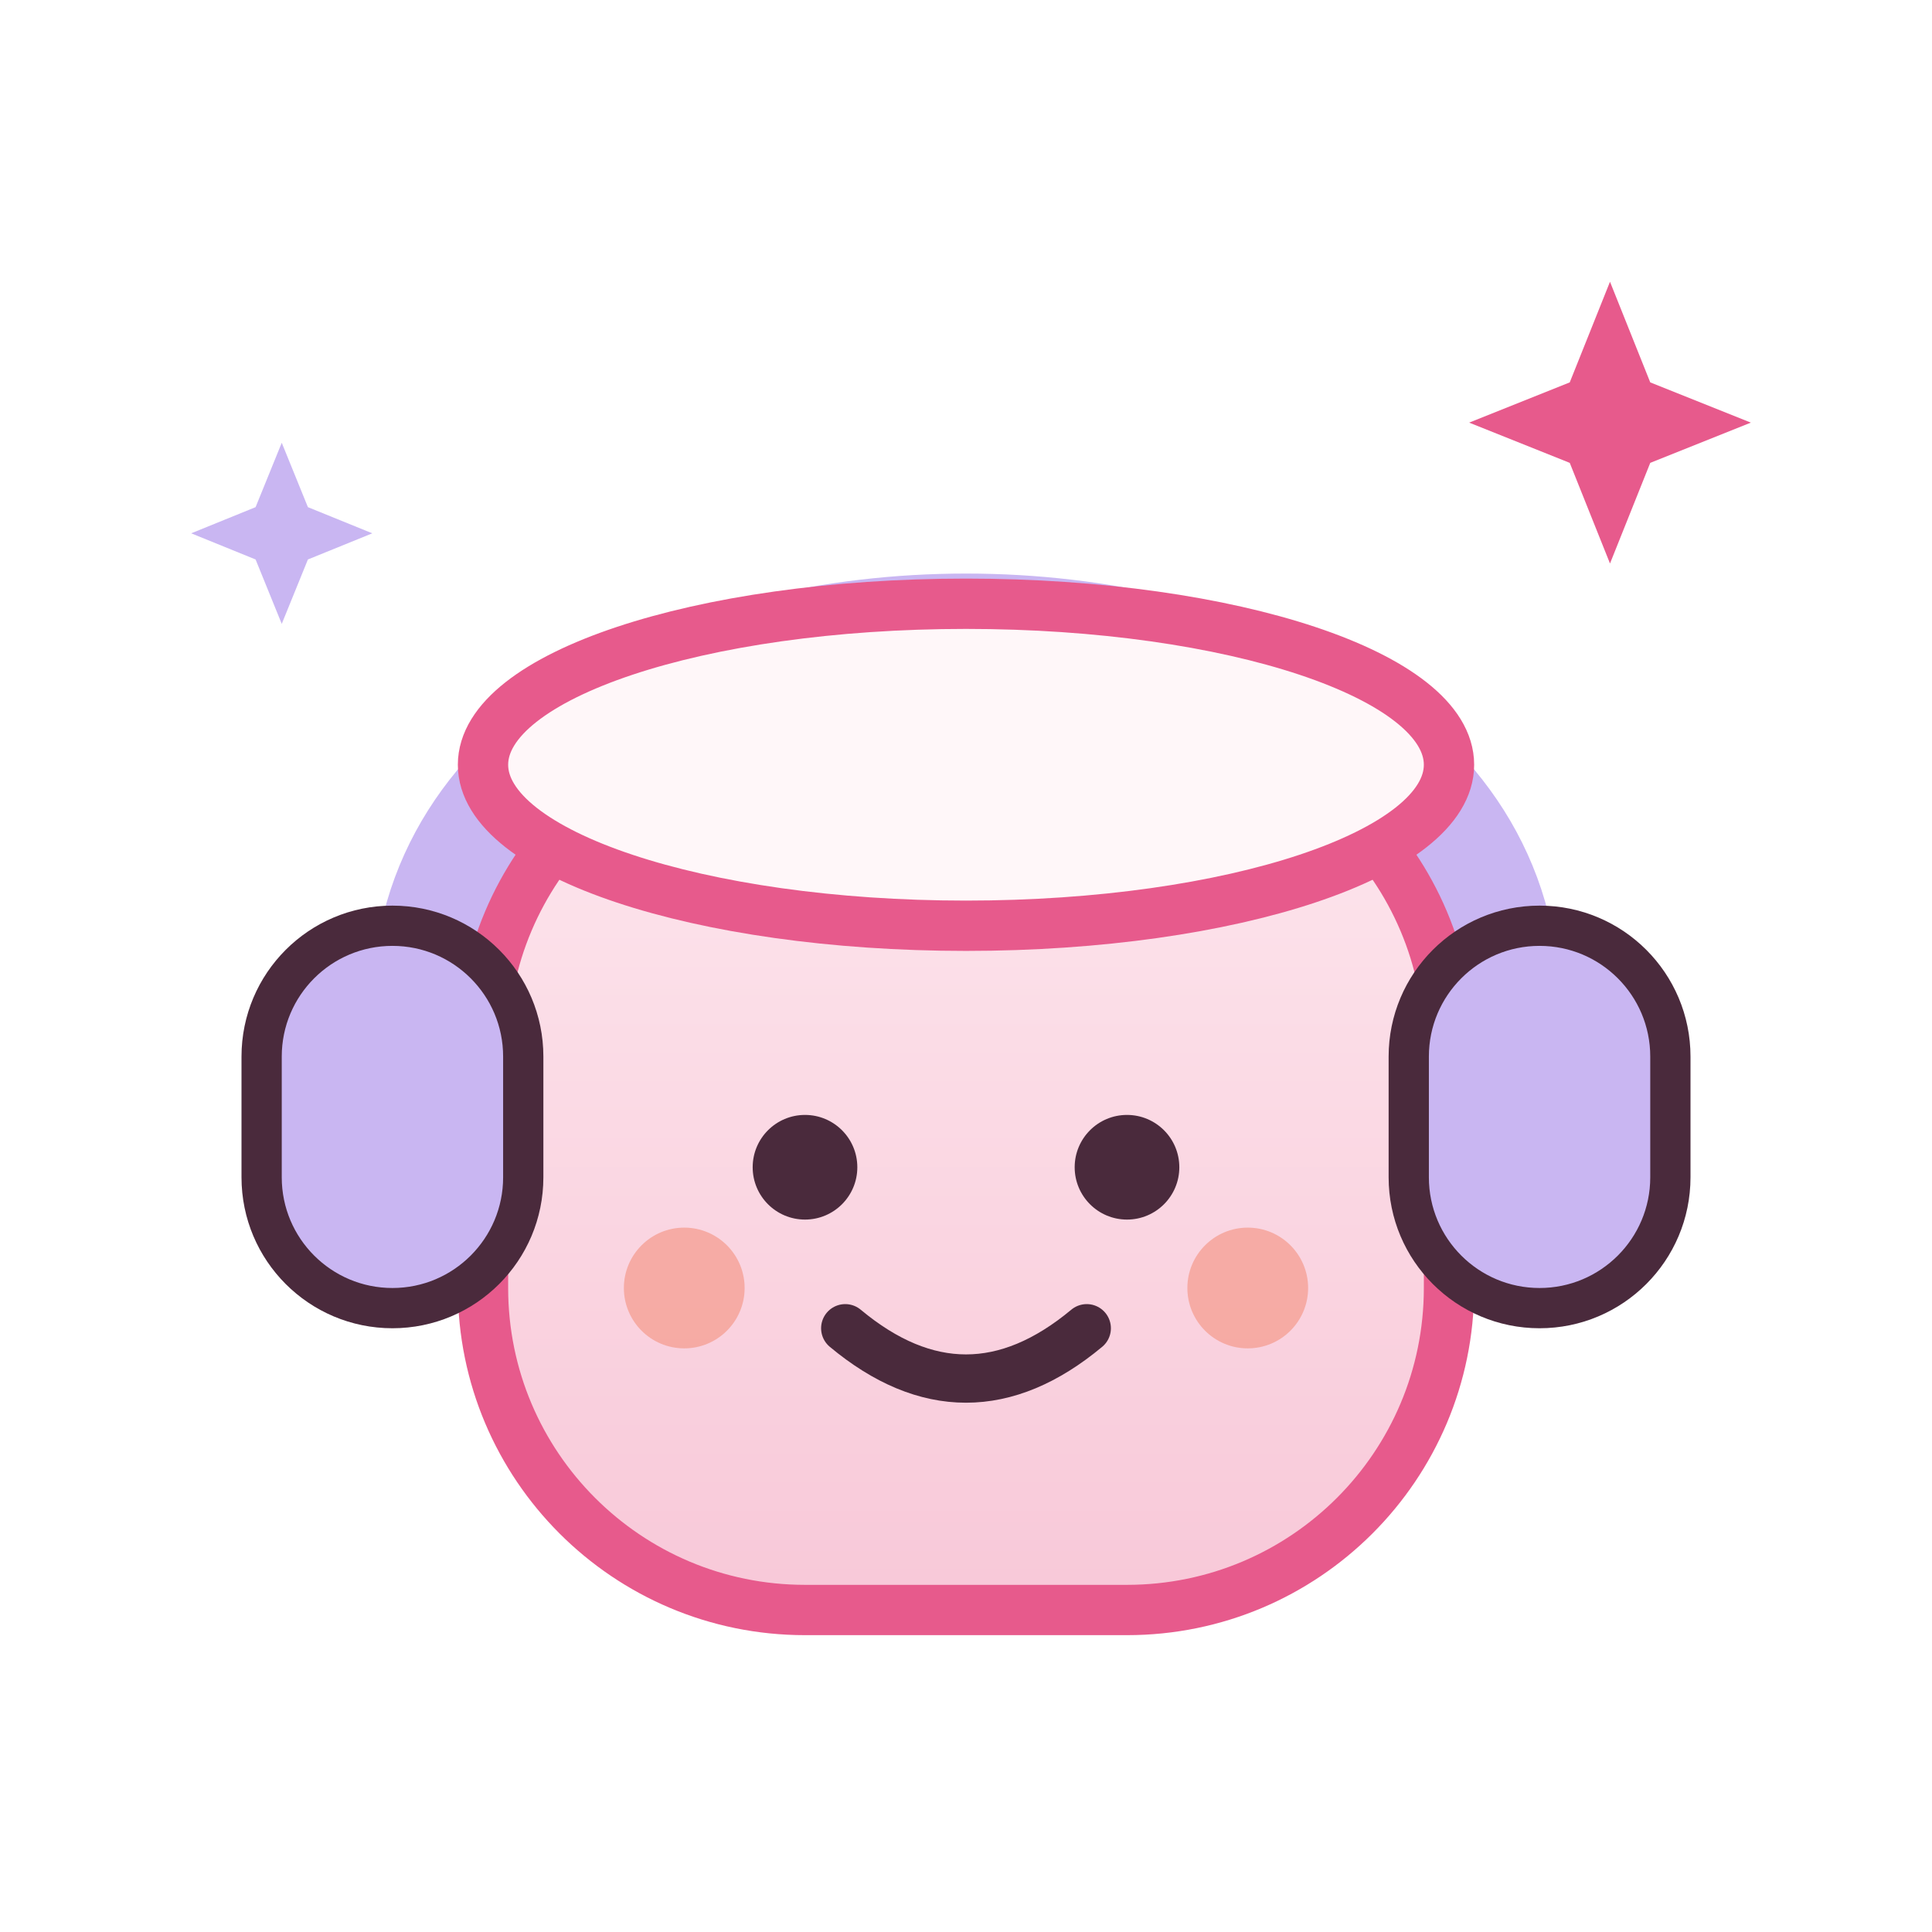
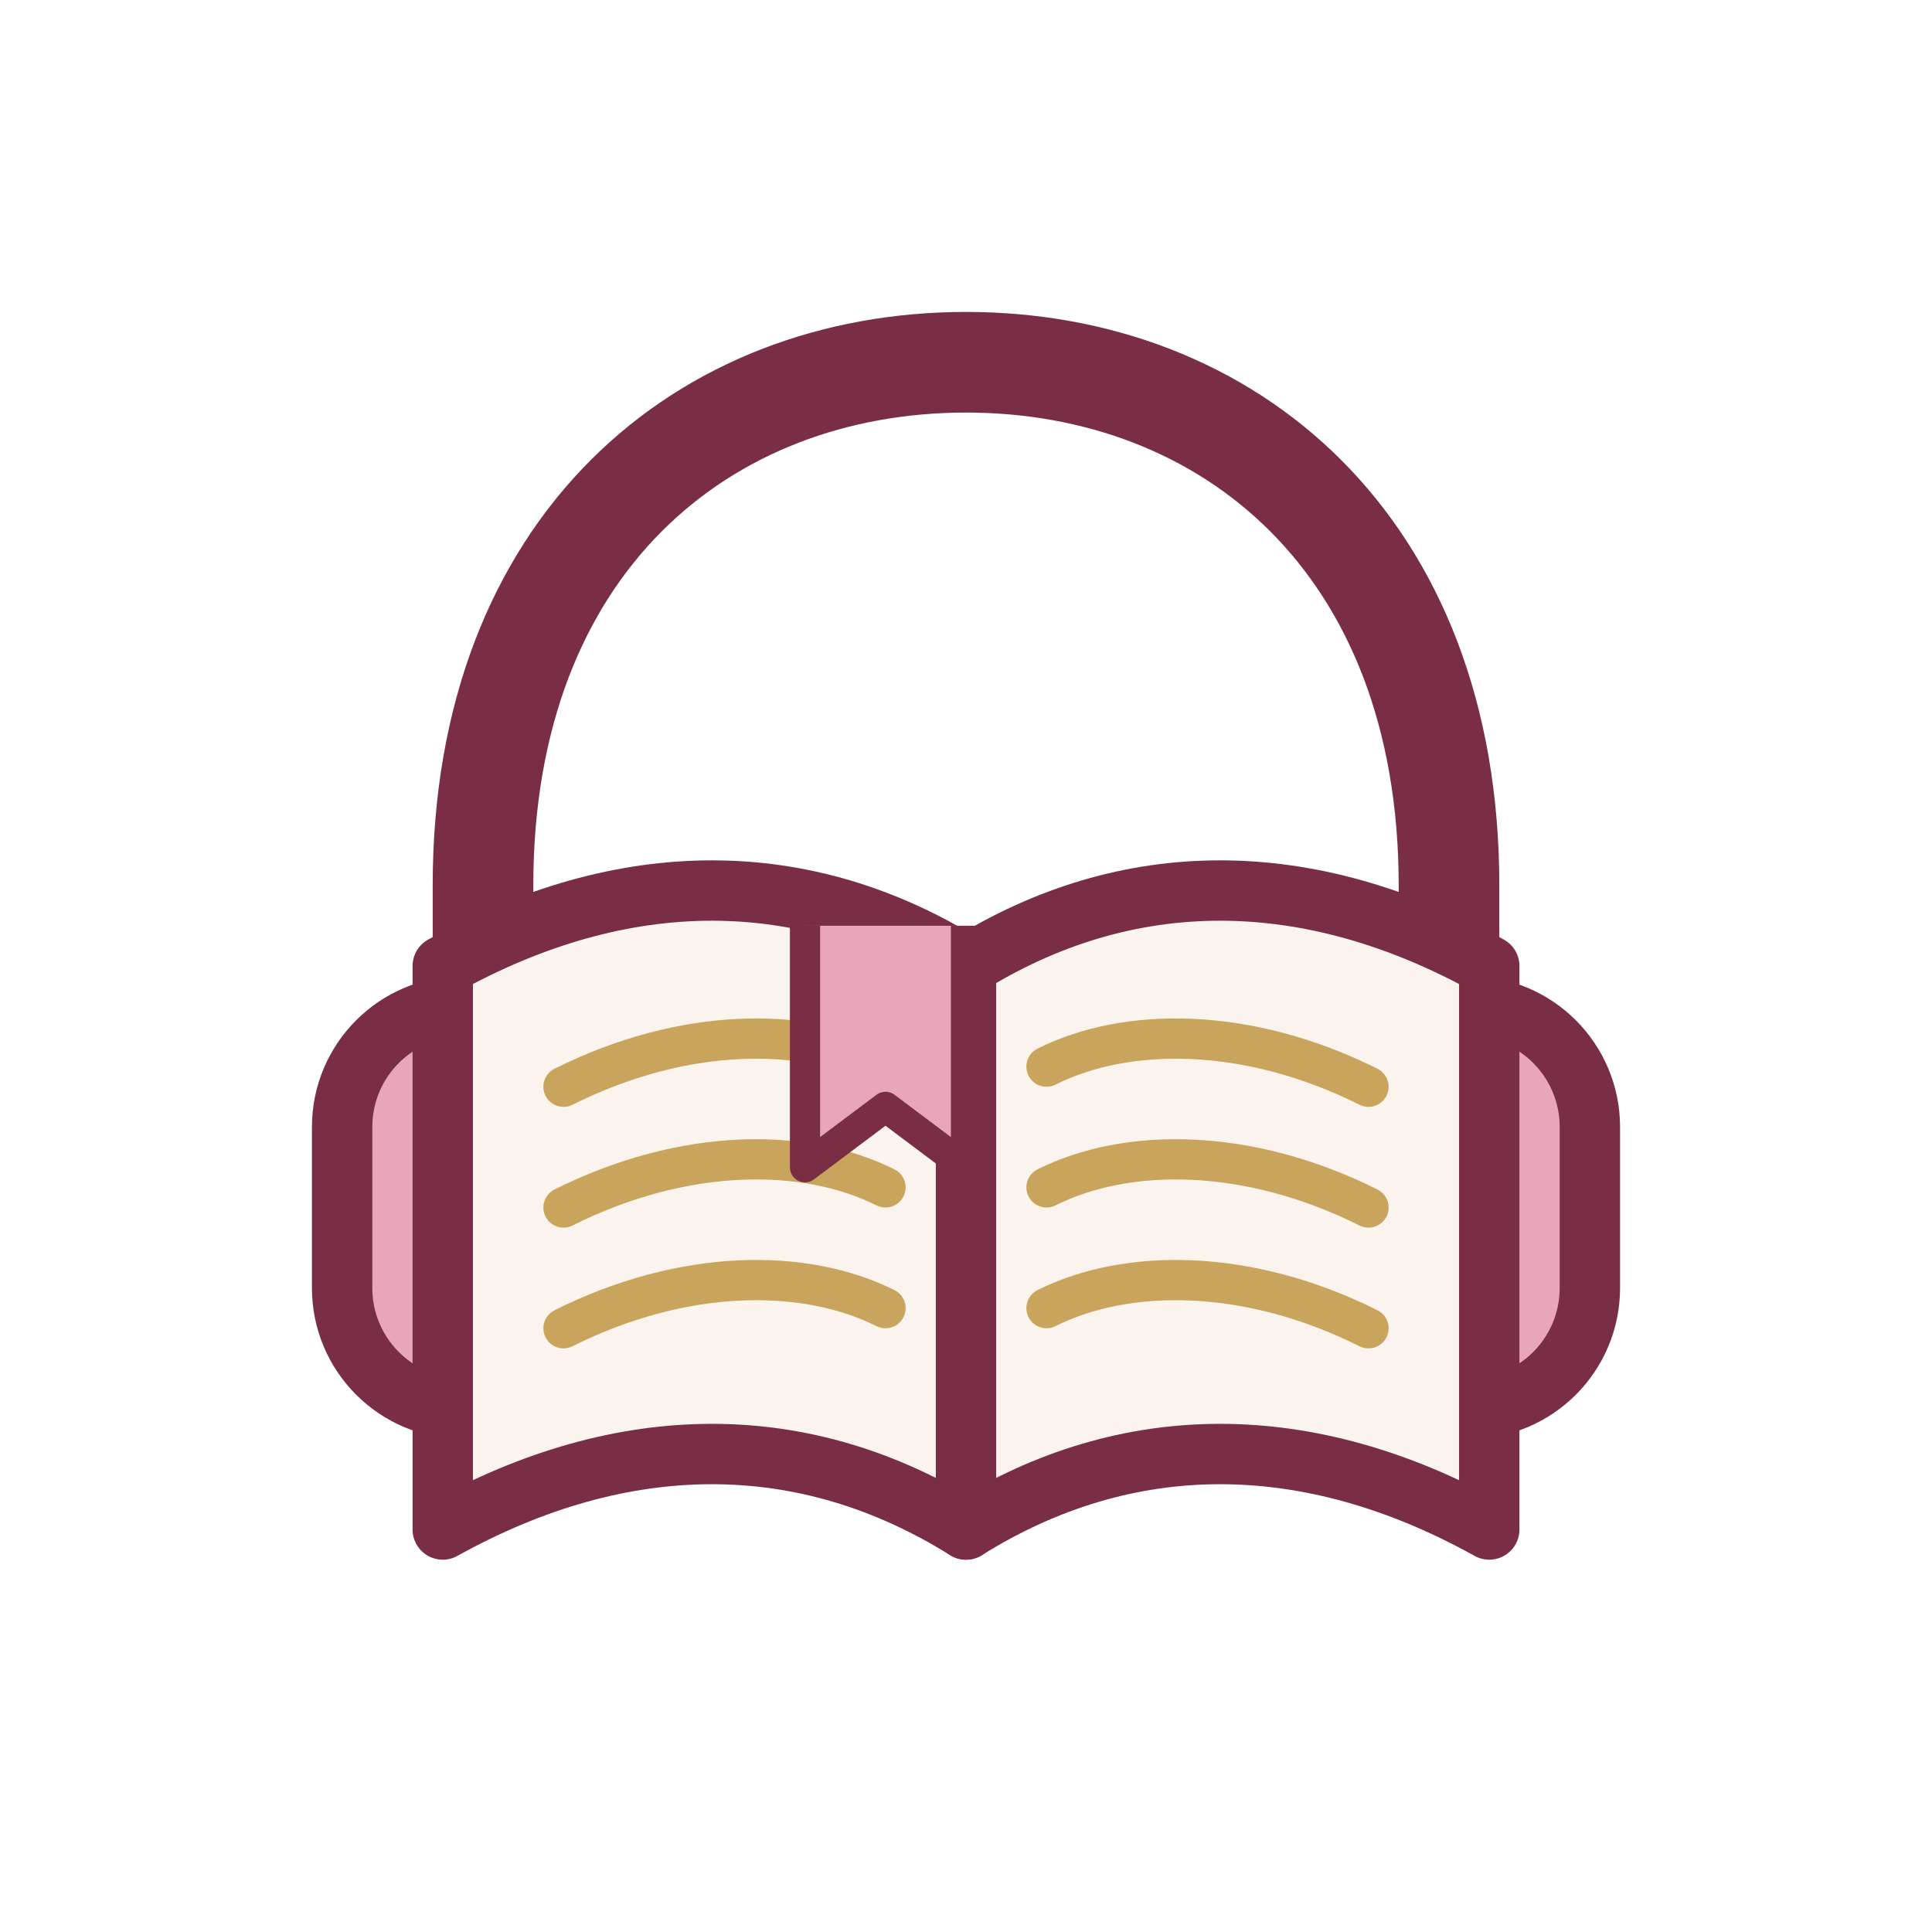
<svg xmlns="http://www.w3.org/2000/svg" viewBox="0 0 96 96" width="96" height="96">
-   <defs>
-     <linearGradient id="g" x1="0" y1="0" x2="0" y2="1">
-       <stop offset="0" stop-color="#FDE7EE" />
-       <stop offset="1" stop-color="#F8C8D8" />
-     </linearGradient>
-   </defs>
-   <path d="M22 50 C22 26 74 26 74 50" fill="none" stroke="#C9B6F2" stroke-width="7" stroke-linecap="round" />
-   <rect x="24" y="36" width="48" height="44" rx="16" fill="url(#g)" stroke="#E75A8C" stroke-width="2.5" />
-   <ellipse cx="48" cy="38" rx="24" ry="8" fill="#FFF7F9" stroke="#E75A8C" stroke-width="2.5" />
-   <rect x="13" y="46" width="13" height="19" rx="6.5" fill="#C9B6F2" stroke="#4A2A3C" stroke-width="2" />
-   <rect x="70" y="46" width="13" height="19" rx="6.5" fill="#C9B6F2" stroke="#4A2A3C" stroke-width="2" />
-   <circle cx="40" cy="58" r="2.6" fill="#4A2A3C" />
-   <circle cx="56" cy="58" r="2.6" fill="#4A2A3C" />
-   <path d="M42 66 Q48 71 54 66" fill="none" stroke="#4A2A3C" stroke-width="2.4" stroke-linecap="round" />
-   <circle cx="34" cy="64" r="3" fill="#F49A8B" opacity=".7" />
-   <circle cx="62" cy="64" r="3" fill="#F49A8B" opacity=".7" />
-   <path d="M80 14l2 5 5 2-5 2-2 5-2-5-5-2 5-2z" fill="#E75A8C" />
-   <path d="M14 22l1.3 3.2 3.2 1.3-3.2 1.3-1.3 3.2-1.3-3.2-3.2-1.3 3.2-1.3z" fill="#C9B6F2" />
+   <path d="M24 56 V44 C24 27 35 18 48 18 C61 18 72 27 72 44 V56" fill="none" stroke="#7A2E45" stroke-width="5" stroke-linecap="round" />
+   <rect x="17" y="50" width="12" height="20" rx="6" fill="#E8A6B8" stroke="#7A2E45" stroke-width="3" />
+   <rect x="67" y="50" width="12" height="20" rx="6" fill="#E8A6B8" stroke="#7A2E45" stroke-width="3" />
+   <path d="M22 76 C31 71 40 71 48 76 C56 71 65 71 74 76 V48 C65 43 56 43 48 48 C40 43 31 43 22 48 Z" fill="#FAF3EE" stroke="#7A2E45" stroke-width="3" stroke-linejoin="round" />
+   <path d="M48 48 V76" stroke="#7A2E45" stroke-width="3" stroke-linecap="round" />
+   <path d="M28 54 C34 51 40 51 44 53 M28 60 C34 57 40 57 44 59 M28 66 C34 63 40 63 44 65" fill="none" stroke="#C9A45C" stroke-width="2" stroke-linecap="round" />
+   <path d="M52 53 C56 51 62 51 68 54 M52 59 C56 57 62 57 68 60 M52 65 C56 63 62 63 68 66" fill="none" stroke="#C9A45C" stroke-width="2" stroke-linecap="round" />
+   <path d="M40 46 V58 L44 55 L48 58 V46" fill="#E8A6B8" stroke="#7A2E45" stroke-width="1.5" stroke-linejoin="round" />
</svg>
